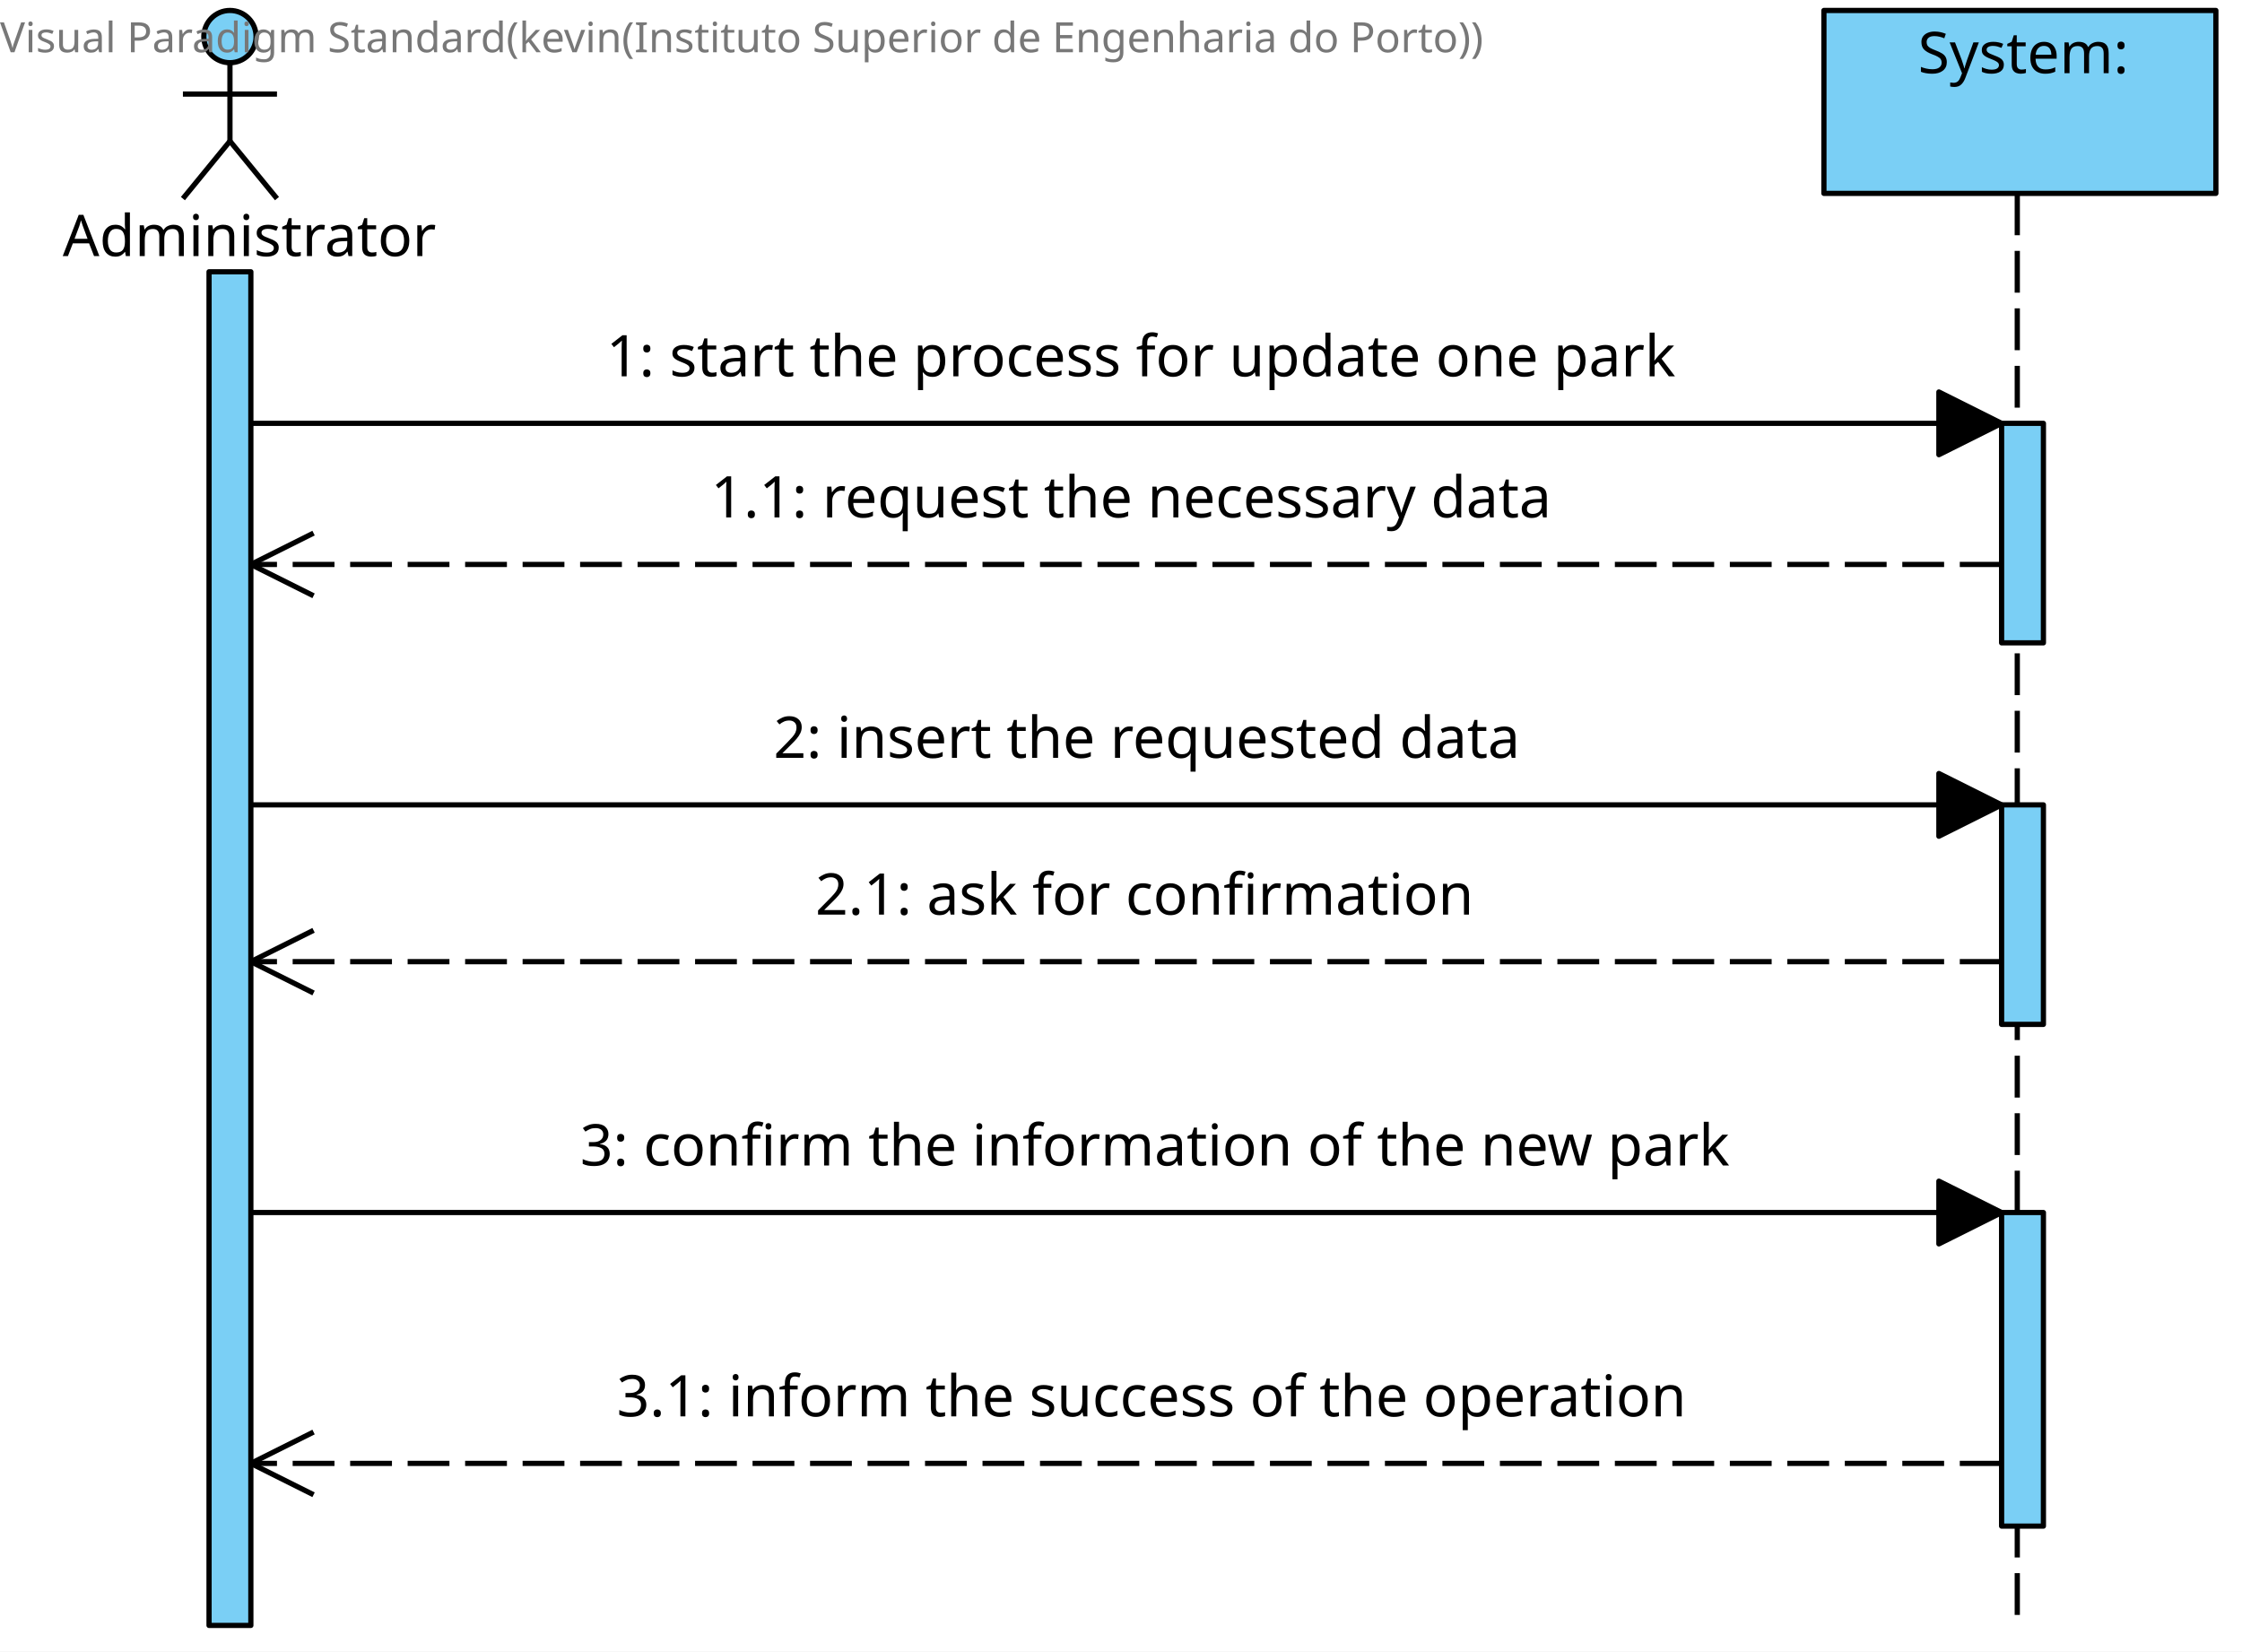
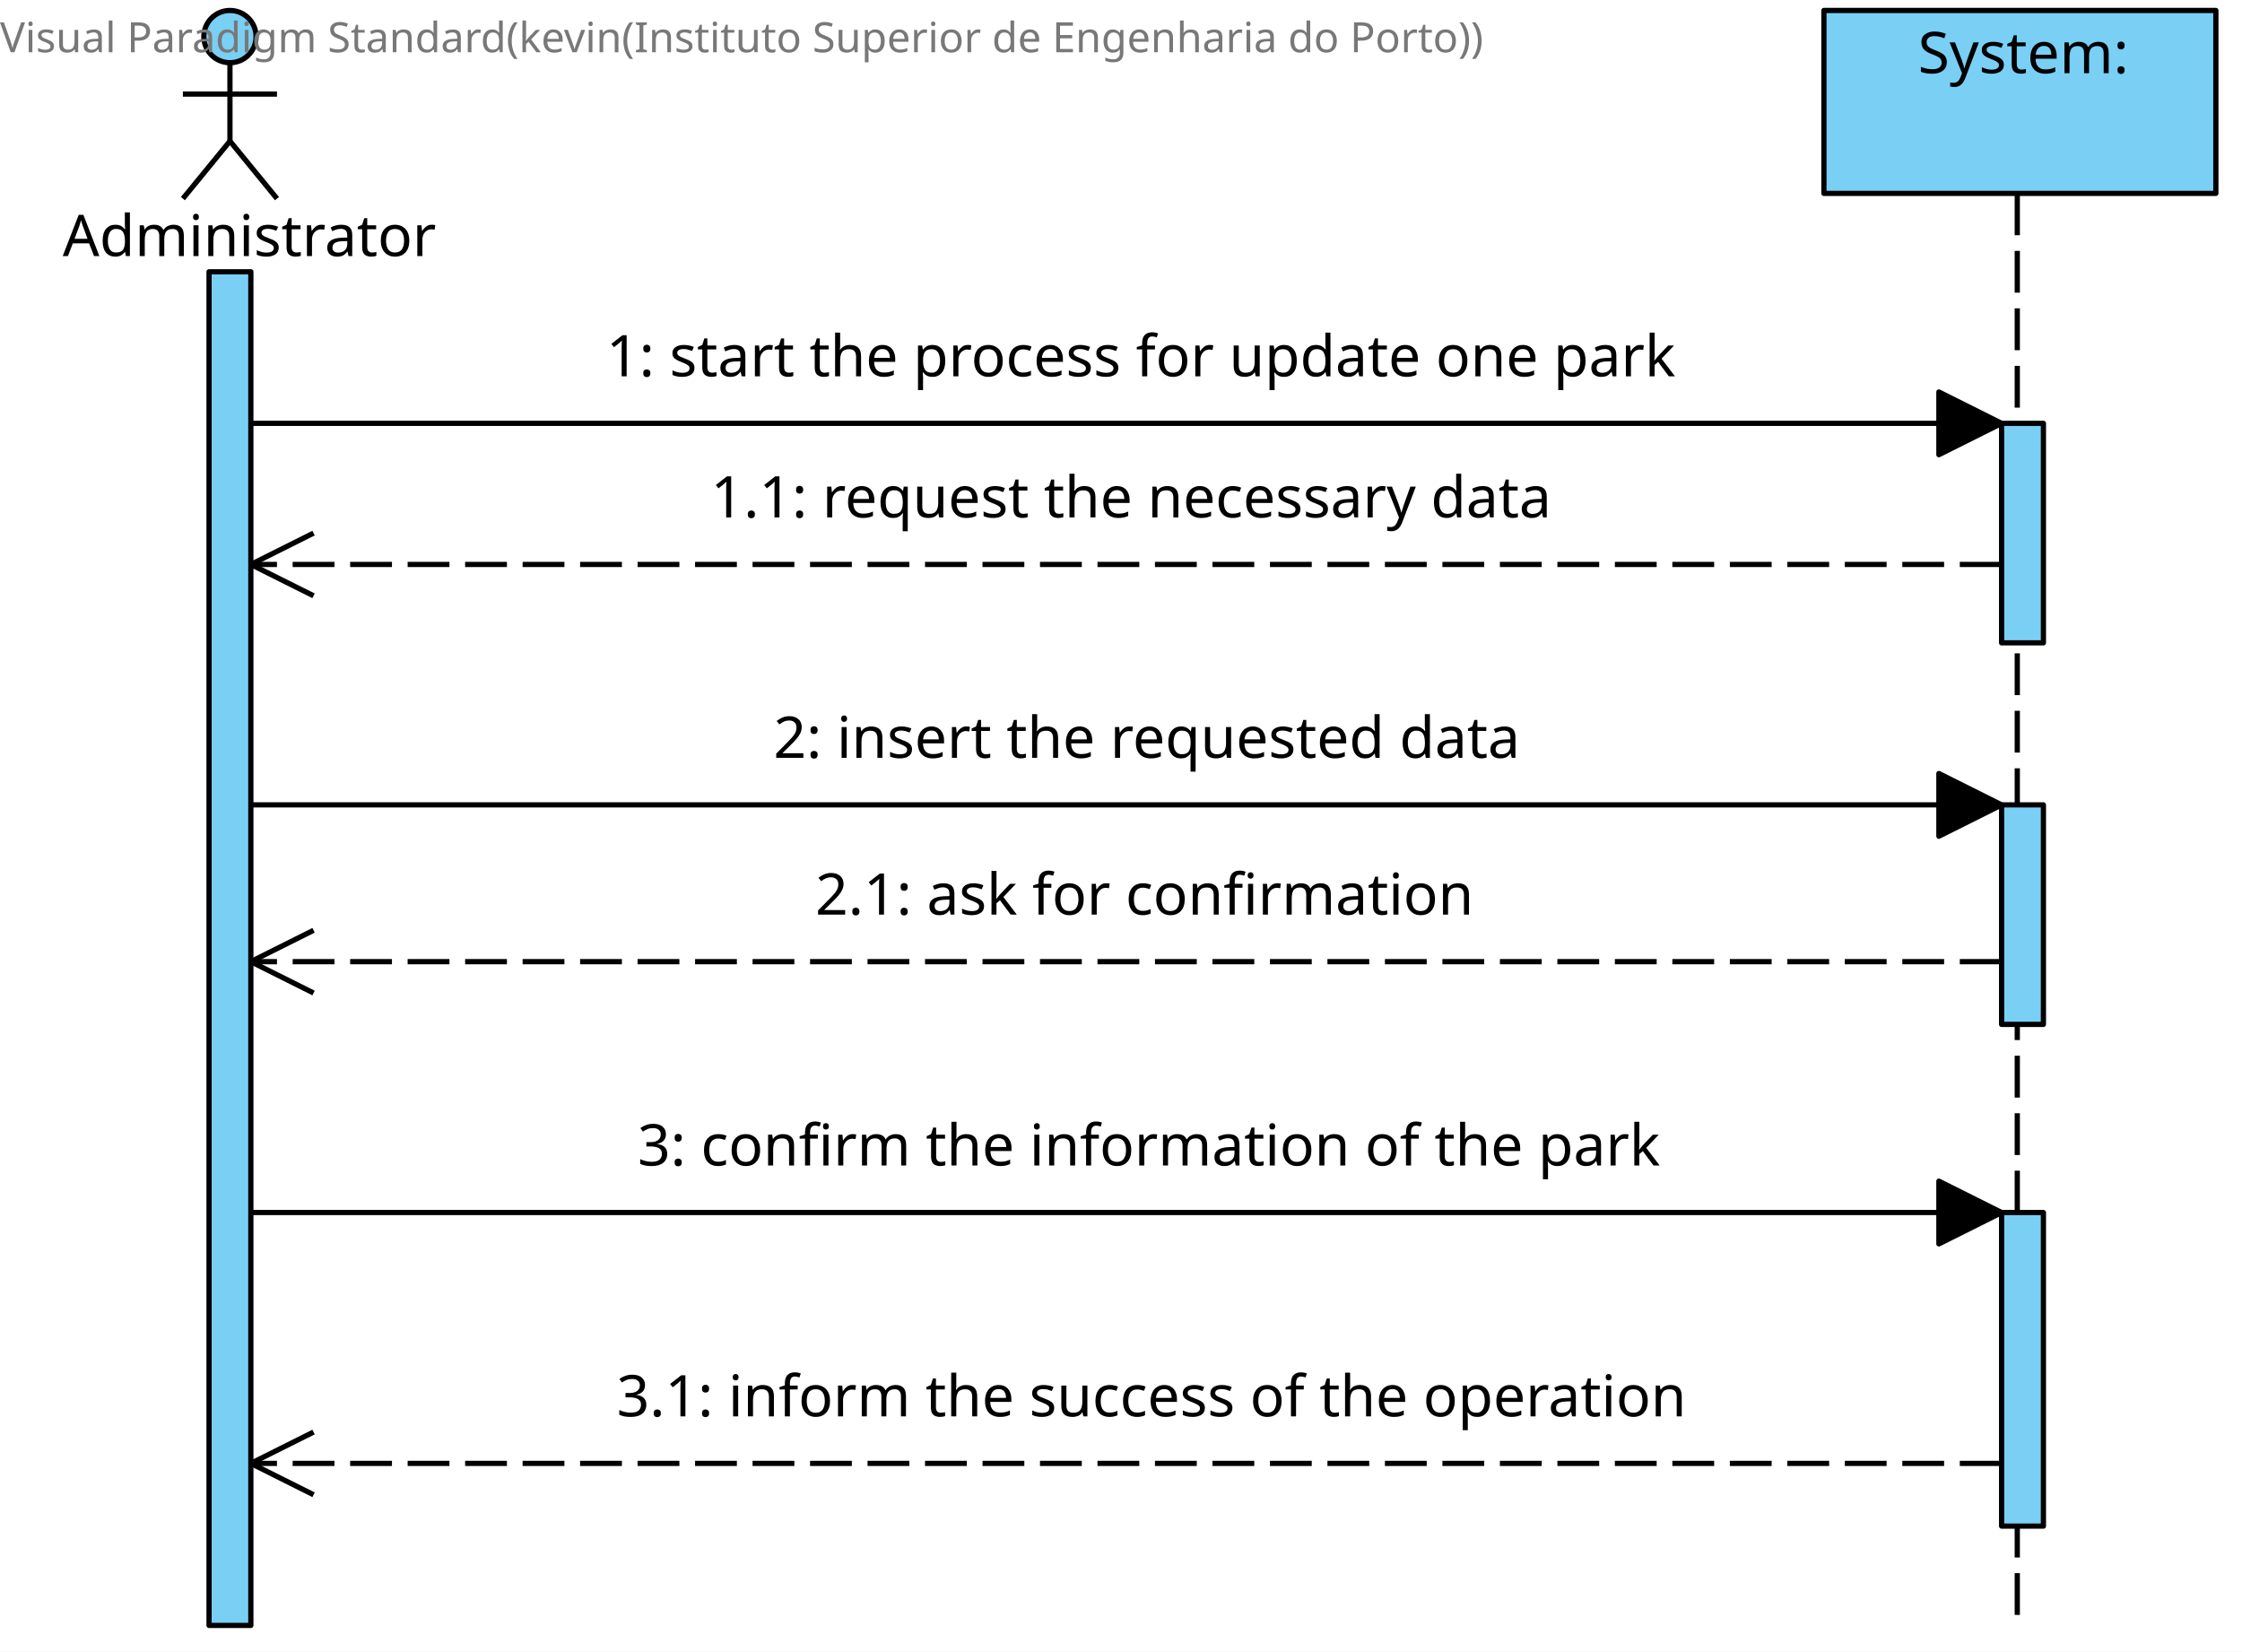
<svg xmlns="http://www.w3.org/2000/svg" fill-opacity="0" color-rendering="auto" color-interpolation="auto" text-rendering="auto" stroke="rgb(0,0,0)" stroke-linecap="square" width="429" stroke-miterlimit="10" shape-rendering="auto" stroke-opacity="0" fill="rgb(0,0,0)" stroke-dasharray="none" font-weight="normal" stroke-width="1" height="316" font-family="'Dialog'" font-style="normal" stroke-linejoin="miter" font-size="12px" stroke-dashoffset="0" image-rendering="auto">
  <defs id="genericDefs" />
  <g>
    <defs id="defs1">
      <clipPath clipPathUnits="userSpaceOnUse" id="clipPath1">
        <path d="M-7 -7 L87 -7 L87 321 L-7 321 L-7 -7 Z" />
      </clipPath>
      <clipPath clipPathUnits="userSpaceOnUse" id="clipPath2">
        <path d="M-7 -7 L19 -7 L19 53 L-7 53 L-7 -7 Z" />
      </clipPath>
      <clipPath clipPathUnits="userSpaceOnUse" id="clipPath3">
        <path d="M-7 -7 L19 -7 L19 71 L-7 71 L-7 -7 Z" />
      </clipPath>
      <clipPath clipPathUnits="userSpaceOnUse" id="clipPath4">
        <path d="M-7 -7 L71 -7 L71 321 L-7 321 L-7 -7 Z" />
      </clipPath>
      <clipPath clipPathUnits="userSpaceOnUse" id="clipPath5">
-         <path d="M-85 -15 L170 -15 L170 30 L-85 30 L-85 -15 Z" />
+         <path d="M-76 -15 L152 -15 L152 30 L-76 30 L-76 -15 Z" />
      </clipPath>
      <clipPath clipPathUnits="userSpaceOnUse" id="clipPath6">
-         <path d="M-76 -15 L152 -15 L152 30 L-76 30 L-76 -15 Z" />
+         <path d="M-85 -15 L170 -15 L170 30 L-85 30 L-85 -15 Z" />
      </clipPath>
      <clipPath clipPathUnits="userSpaceOnUse" id="clipPath7">
        <path d="M0 0 L439 0 L439 104 L0 104 L0 0 Z" />
      </clipPath>
      <clipPath clipPathUnits="userSpaceOnUse" id="clipPath8">
        <path d="M89 6 L89 21 L4 21 L4 6 ZM322 29 L322 44 L109 44 L109 29 ZM304 56 L304 71 L129 71 L129 56 ZM0 0 L0 104 L140 104 L140 102 L294 102 L294 104 L439 104 L439 0 Z" />
      </clipPath>
      <clipPath clipPathUnits="userSpaceOnUse" id="clipPath9">
        <path d="M322 2 L322 17 L109 17 L109 2 ZM304 29 L304 44 L129 44 L129 29 ZM294 75 L294 90 L140 90 L140 75 ZM0 0 L0 104 L439 104 L439 0 Z" />
      </clipPath>
      <clipPath clipPathUnits="userSpaceOnUse" id="clipPath10">
        <path d="M294 29 L294 44 L140 44 L140 29 ZM287 59 L287 74 L149 74 L149 59 ZM0 0 L0 104 L439 104 L439 0 Z" />
      </clipPath>
      <clipPath clipPathUnits="userSpaceOnUse" id="clipPath11">
-         <path d="M287 29 L287 44 L149 44 L149 29 ZM327 77 L327 92 L104 92 L104 77 ZM0 0 L0 104 L439 104 L439 0 L294 0 L294 14 L140 14 L140 0 Z" />
+         <path d="M287 29 L287 44 L149 44 L149 29 ZM315 77 L315 92 L115 92 L115 77 ZM0 0 L0 104 L439 104 L439 0 L294 0 L294 14 L140 14 L140 0 Z" />
      </clipPath>
      <clipPath clipPathUnits="userSpaceOnUse" id="clipPath12">
-         <path d="M327 29 L327 44 L104 44 L104 29 ZM323 77 L323 92 L110 92 L110 77 ZM0 0 L0 104 L439 104 L439 0 Z" />
+         <path d="M315 29 L315 44 L115 44 L115 29 ZM323 77 L323 92 L110 92 L110 77 ZM0 0 L0 104 L439 104 L439 0 Z" />
      </clipPath>
      <clipPath clipPathUnits="userSpaceOnUse" id="clipPath13">
        <path d="M323 29 L323 44 L110 44 L110 29 ZM0 0 L0 104 L439 104 L439 0 Z" />
      </clipPath>
      <clipPath clipPathUnits="userSpaceOnUse" id="clipPath14">
        <path d="M-213 -15 L426 -15 L426 30 L-213 30 L-213 -15 Z" />
      </clipPath>
      <clipPath clipPathUnits="userSpaceOnUse" id="clipPath15">
-         <path d="M-223 -15 L446 -15 L446 30 L-223 30 L-223 -15 Z" />
+         <path d="M-200 -15 L400 -15 L400 30 L-200 30 L-200 -15 Z" />
      </clipPath>
      <clipPath clipPathUnits="userSpaceOnUse" id="clipPath16">
        <path d="M-138 -15 L276 -15 L276 30 L-138 30 L-138 -15 Z" />
      </clipPath>
      <clipPath clipPathUnits="userSpaceOnUse" id="clipPath17">
        <path d="M-154 -15 L308 -15 L308 30 L-154 30 L-154 -15 Z" />
      </clipPath>
      <clipPath clipPathUnits="userSpaceOnUse" id="clipPath18">
        <path d="M-175 -15 L350 -15 L350 30 L-175 30 L-175 -15 Z" />
      </clipPath>
    </defs>
    <g fill="white" text-rendering="geometricPrecision" fill-opacity="1" stroke-opacity="1" stroke="white">
      <rect x="0" width="429" height="316" y="0" stroke="none" />
    </g>
    <g font-size="11px" transform="translate(349,2)" fill-opacity="1" fill="rgb(122,207,245)" text-rendering="geometricPrecision" image-rendering="optimizeQuality" font-family="sans-serif" stroke="rgb(122,207,245)" stroke-opacity="1">
      <rect x="0" width="75" height="35" y="0" clip-path="url(#clipPath1)" stroke="none" />
    </g>
    <g stroke-linecap="butt" font-size="11px" transform="translate(349,2)" fill-opacity="1" fill="black" text-rendering="geometricPrecision" image-rendering="optimizeQuality" font-family="sans-serif" stroke-linejoin="round" stroke="black" stroke-opacity="1" stroke-miterlimit="0">
      <rect fill="none" x="0" width="75" height="35" y="0" clip-path="url(#clipPath1)" />
      <line clip-path="url(#clipPath1)" fill="none" x1="37" x2="37" y1="35" y2="310" stroke-linejoin="bevel" stroke-dasharray="8,3" />
    </g>
    <g font-size="11px" transform="translate(383,81)" fill-opacity="1" fill="rgb(122,207,245)" text-rendering="geometricPrecision" image-rendering="optimizeQuality" font-family="sans-serif" stroke="rgb(122,207,245)" stroke-opacity="1">
      <rect x="0" width="8" height="42" y="0" clip-path="url(#clipPath2)" stroke="none" />
    </g>
    <g stroke-linecap="butt" font-size="11px" transform="translate(383,81)" fill-opacity="1" fill="black" text-rendering="geometricPrecision" image-rendering="optimizeQuality" font-family="sans-serif" stroke-linejoin="round" stroke="black" stroke-opacity="1" stroke-miterlimit="0">
      <rect fill="none" x="0" width="8" height="42" y="0" clip-path="url(#clipPath2)" />
    </g>
    <g font-size="11px" transform="translate(383,232)" fill-opacity="1" fill="rgb(122,207,245)" text-rendering="geometricPrecision" image-rendering="optimizeQuality" font-family="sans-serif" stroke="rgb(122,207,245)" stroke-opacity="1">
      <rect x="0" width="8" height="60" y="0" clip-path="url(#clipPath3)" stroke="none" />
    </g>
    <g stroke-linecap="butt" font-size="11px" transform="translate(383,232)" fill-opacity="1" fill="black" text-rendering="geometricPrecision" image-rendering="optimizeQuality" font-family="sans-serif" stroke-linejoin="round" stroke="black" stroke-opacity="1" stroke-miterlimit="0">
      <rect fill="none" x="0" width="8" height="60" y="0" clip-path="url(#clipPath3)" />
    </g>
    <g font-size="11px" transform="translate(383,154)" fill-opacity="1" fill="rgb(122,207,245)" text-rendering="geometricPrecision" image-rendering="optimizeQuality" font-family="sans-serif" stroke="rgb(122,207,245)" stroke-opacity="1">
      <rect x="0" width="8" height="42" y="0" clip-path="url(#clipPath2)" stroke="none" />
    </g>
    <g stroke-linecap="butt" font-size="11px" transform="translate(383,154)" fill-opacity="1" fill="black" text-rendering="geometricPrecision" image-rendering="optimizeQuality" font-family="sans-serif" stroke-linejoin="round" stroke="black" stroke-opacity="1" stroke-miterlimit="0">
      <rect fill="none" x="0" width="8" height="42" y="0" clip-path="url(#clipPath2)" />
    </g>
    <g font-size="11px" transform="translate(14,2)" fill-opacity="1" fill="rgb(122,207,245)" text-rendering="geometricPrecision" image-rendering="optimizeQuality" font-family="sans-serif" stroke="rgb(122,207,245)" stroke-opacity="1">
      <circle r="5" clip-path="url(#clipPath4)" cx="30" cy="5" stroke="none" />
      <rect x="26" width="8" height="259" y="50" clip-path="url(#clipPath4)" stroke="none" />
    </g>
    <g stroke-linecap="butt" font-size="11px" transform="translate(14,2)" fill-opacity="1" fill="black" text-rendering="geometricPrecision" image-rendering="optimizeQuality" font-family="sans-serif" stroke-linejoin="round" stroke="black" stroke-opacity="1" stroke-miterlimit="0">
      <circle fill="none" r="5" clip-path="url(#clipPath4)" cx="30" cy="5" />
      <rect fill="none" x="26" width="8" height="259" y="50" clip-path="url(#clipPath4)" />
      <line y2="25" fill="none" x1="30" clip-path="url(#clipPath4)" x2="30" y1="10" />
      <line y2="36" fill="none" x1="30" clip-path="url(#clipPath4)" x2="21" y1="25" />
      <line y2="36" fill="none" x1="30" clip-path="url(#clipPath4)" x2="39" y1="25" />
      <line y2="16" fill="none" x1="21" clip-path="url(#clipPath4)" x2="39" y1="16" />
    </g>
+     <g font-size="11px" transform="translate(349,2)" fill-opacity="1" fill="black" text-rendering="geometricPrecision" image-rendering="optimizeQuality" font-family="sans-serif" stroke="black" stroke-opacity="1">
+       <text x="18" xml:space="preserve" y="12" clip-path="url(#clipPath5)" stroke="none">System:</text>
+     </g>
    <g font-size="11px" transform="translate(2,37)" fill-opacity="1" fill="black" text-rendering="geometricPrecision" image-rendering="optimizeQuality" font-family="sans-serif" stroke="black" stroke-opacity="1">
-       <text x="10" xml:space="preserve" y="12" clip-path="url(#clipPath5)" stroke="none">Administrator</text>
-     </g>
-     <g font-size="11px" transform="translate(349,2)" fill-opacity="1" fill="black" text-rendering="geometricPrecision" image-rendering="optimizeQuality" font-family="sans-serif" stroke="black" stroke-opacity="1">
-       <text x="18" xml:space="preserve" y="12" clip-path="url(#clipPath6)" stroke="none">System:</text>
+       <text x="10" xml:space="preserve" y="12" clip-path="url(#clipPath6)" stroke="none">Administrator</text>
    </g>
    <g stroke-linecap="butt" font-size="11px" transform="translate(-2,31)" fill-opacity="1" fill="black" text-rendering="geometricPrecision" image-rendering="optimizeQuality" font-family="sans-serif" stroke-linejoin="round" stroke="black" stroke-opacity="1">
      <line y2="50" fill="none" x1="50" clip-path="url(#clipPath8)" x2="385" y1="50" />
      <polygon points=" 385 50 373 44 373 56" clip-path="url(#clipPath8)" stroke="none" />
      <polygon fill="none" points=" 385 50 373 44 373 56" clip-path="url(#clipPath8)" />
    </g>
    <g fill-opacity="1" text-rendering="geometricPrecision" stroke="black" stroke-linecap="butt" transform="translate(-2,58)" stroke-miterlimit="0" stroke-opacity="1" fill="black" stroke-dasharray="8,3" font-family="sans-serif" stroke-linejoin="round" font-size="11px" image-rendering="optimizeQuality">
      <line y2="50" fill="none" x1="385" clip-path="url(#clipPath9)" x2="50" y1="50" />
      <line clip-path="url(#clipPath9)" fill="none" x1="50" x2="62" y1="50" y2="56" stroke-dasharray="none" stroke-miterlimit="10" />
      <line clip-path="url(#clipPath9)" fill="none" x1="50" x2="62" y1="50" y2="44" stroke-dasharray="none" stroke-miterlimit="10" />
    </g>
    <g stroke-linecap="butt" font-size="11px" transform="translate(-2,104)" fill-opacity="1" fill="black" text-rendering="geometricPrecision" image-rendering="optimizeQuality" font-family="sans-serif" stroke-linejoin="round" stroke="black" stroke-opacity="1">
      <line y2="50" fill="none" x1="50" clip-path="url(#clipPath10)" x2="385" y1="50" />
      <polygon points=" 385 50 373 44 373 56" clip-path="url(#clipPath10)" stroke="none" />
      <polygon fill="none" points=" 385 50 373 44 373 56" clip-path="url(#clipPath10)" />
    </g>
    <g fill-opacity="1" text-rendering="geometricPrecision" stroke="black" stroke-linecap="butt" transform="translate(-2,134)" stroke-miterlimit="0" stroke-opacity="1" fill="black" stroke-dasharray="8,3" font-family="sans-serif" stroke-linejoin="round" font-size="11px" image-rendering="optimizeQuality">
      <line y2="50" fill="none" x1="385" clip-path="url(#clipPath11)" x2="50" y1="50" />
      <line clip-path="url(#clipPath11)" fill="none" x1="50" x2="62" y1="50" y2="56" stroke-dasharray="none" stroke-miterlimit="10" />
      <line clip-path="url(#clipPath11)" fill="none" x1="50" x2="62" y1="50" y2="44" stroke-dasharray="none" stroke-miterlimit="10" />
    </g>
    <g stroke-linecap="butt" font-size="11px" transform="translate(-2,182)" fill-opacity="1" fill="black" text-rendering="geometricPrecision" image-rendering="optimizeQuality" font-family="sans-serif" stroke-linejoin="round" stroke="black" stroke-opacity="1">
      <line y2="50" fill="none" x1="50" clip-path="url(#clipPath12)" x2="385" y1="50" />
      <polygon points=" 385 50 373 44 373 56" clip-path="url(#clipPath12)" stroke="none" />
      <polygon fill="none" points=" 385 50 373 44 373 56" clip-path="url(#clipPath12)" />
    </g>
    <g fill-opacity="1" text-rendering="geometricPrecision" stroke="black" stroke-linecap="butt" transform="translate(-2,230)" stroke-miterlimit="0" stroke-opacity="1" fill="black" stroke-dasharray="8,3" font-family="sans-serif" stroke-linejoin="round" font-size="11px" image-rendering="optimizeQuality">
      <line y2="50" fill="none" x1="385" clip-path="url(#clipPath13)" x2="50" y1="50" />
      <line clip-path="url(#clipPath13)" fill="none" x1="50" x2="62" y1="50" y2="56" stroke-dasharray="none" stroke-miterlimit="10" />
      <line clip-path="url(#clipPath13)" fill="none" x1="50" x2="62" y1="50" y2="44" stroke-dasharray="none" stroke-miterlimit="10" />
    </g>
    <g font-size="11px" transform="translate(108,259)" fill-opacity="1" fill="white" text-rendering="geometricPrecision" image-rendering="optimizeQuality" font-family="sans-serif" stroke="white" stroke-opacity="1">
      <rect x="0" width="213" height="15" y="0" clip-path="url(#clipPath14)" stroke="none" />
      <text fill="black" x="10" xml:space="preserve" y="12" clip-path="url(#clipPath14)" stroke="none">3.1: inform the success of the operation</text>
    </g>
-     <g font-size="11px" transform="translate(102,211)" fill-opacity="1" fill="white" text-rendering="geometricPrecision" image-rendering="optimizeQuality" font-family="sans-serif" stroke="white" stroke-opacity="1">
-       <rect x="0" width="223" height="15" y="0" clip-path="url(#clipPath15)" stroke="none" />
-       <text fill="black" x="9" xml:space="preserve" y="12" clip-path="url(#clipPath15)" stroke="none">3: confirm the information of the new park</text>
+     <g font-size="11px" transform="translate(113,211)" fill-opacity="1" fill="white" text-rendering="geometricPrecision" image-rendering="optimizeQuality" font-family="sans-serif" stroke="white" stroke-opacity="1">
+       <rect x="0" width="200" height="15" y="0" clip-path="url(#clipPath15)" stroke="none" />
+       <text fill="black" x="9" xml:space="preserve" y="12" clip-path="url(#clipPath15)" stroke="none">3: confirm the information of the park</text>
    </g>
    <g font-size="11px" transform="translate(147,163)" fill-opacity="1" fill="white" text-rendering="geometricPrecision" image-rendering="optimizeQuality" font-family="sans-serif" stroke="white" stroke-opacity="1">
      <rect x="0" width="138" height="15" y="0" clip-path="url(#clipPath16)" stroke="none" />
      <text fill="black" x="9" xml:space="preserve" y="12" clip-path="url(#clipPath16)" stroke="none">2.1: ask for confirmation</text>
    </g>
    <g font-size="11px" transform="translate(138,133)" fill-opacity="1" fill="white" text-rendering="geometricPrecision" image-rendering="optimizeQuality" font-family="sans-serif" stroke="white" stroke-opacity="1">
      <rect x="0" width="154" height="15" y="0" clip-path="url(#clipPath17)" stroke="none" />
      <text fill="black" x="10" xml:space="preserve" y="12" clip-path="url(#clipPath17)" stroke="none">2: insert the requested data</text>
    </g>
    <g font-size="11px" transform="translate(127,87)" fill-opacity="1" fill="white" text-rendering="geometricPrecision" image-rendering="optimizeQuality" font-family="sans-serif" stroke="white" stroke-opacity="1">
      <rect x="0" width="175" height="15" y="0" clip-path="url(#clipPath18)" stroke="none" />
      <text fill="black" x="9" xml:space="preserve" y="12" clip-path="url(#clipPath18)" stroke="none">1.1: request the necessary data</text>
    </g>
    <g font-size="11px" transform="translate(107,60)" fill-opacity="1" fill="white" text-rendering="geometricPrecision" image-rendering="optimizeQuality" font-family="sans-serif" stroke="white" stroke-opacity="1">
      <rect x="0" width="213" height="15" y="0" clip-path="url(#clipPath14)" stroke="none" />
      <text fill="black" x="9" xml:space="preserve" y="12" clip-path="url(#clipPath14)" stroke="none">1: start the process for update one park</text>
    </g>
    <g font-size="8px" fill-opacity="1" fill="rgb(120,120,120)" text-rendering="geometricPrecision" image-rendering="optimizeQuality" stroke="rgb(120,120,120)" stroke-opacity="1">
      <text x="0" xml:space="preserve" y="10" stroke="none">Visual Paradigm Standard(kevin(Instituto Superior de Engenharia do Porto))</text>
    </g>
  </g>
</svg>
